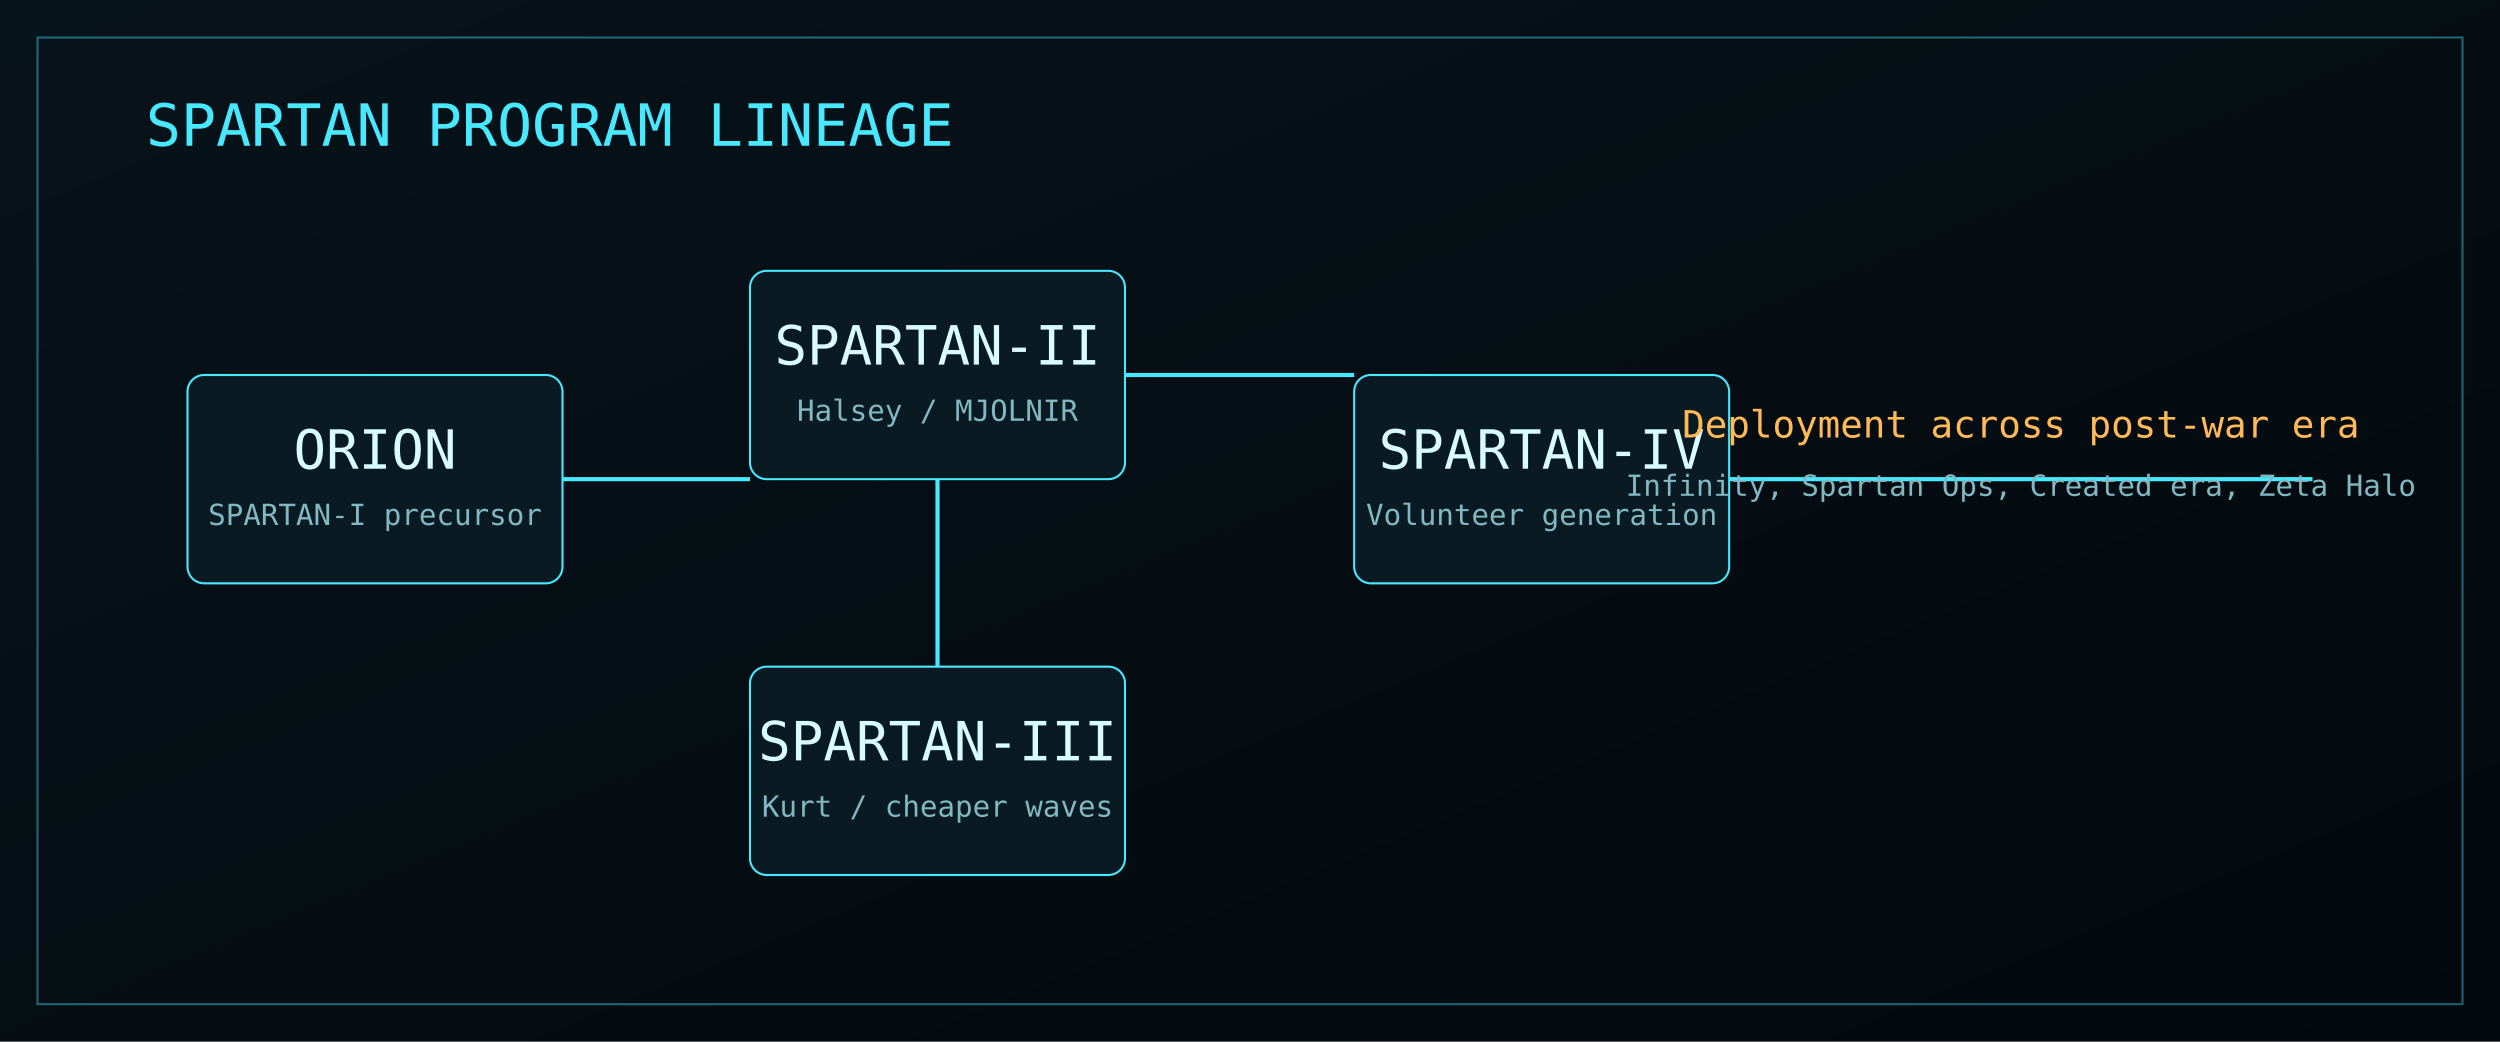
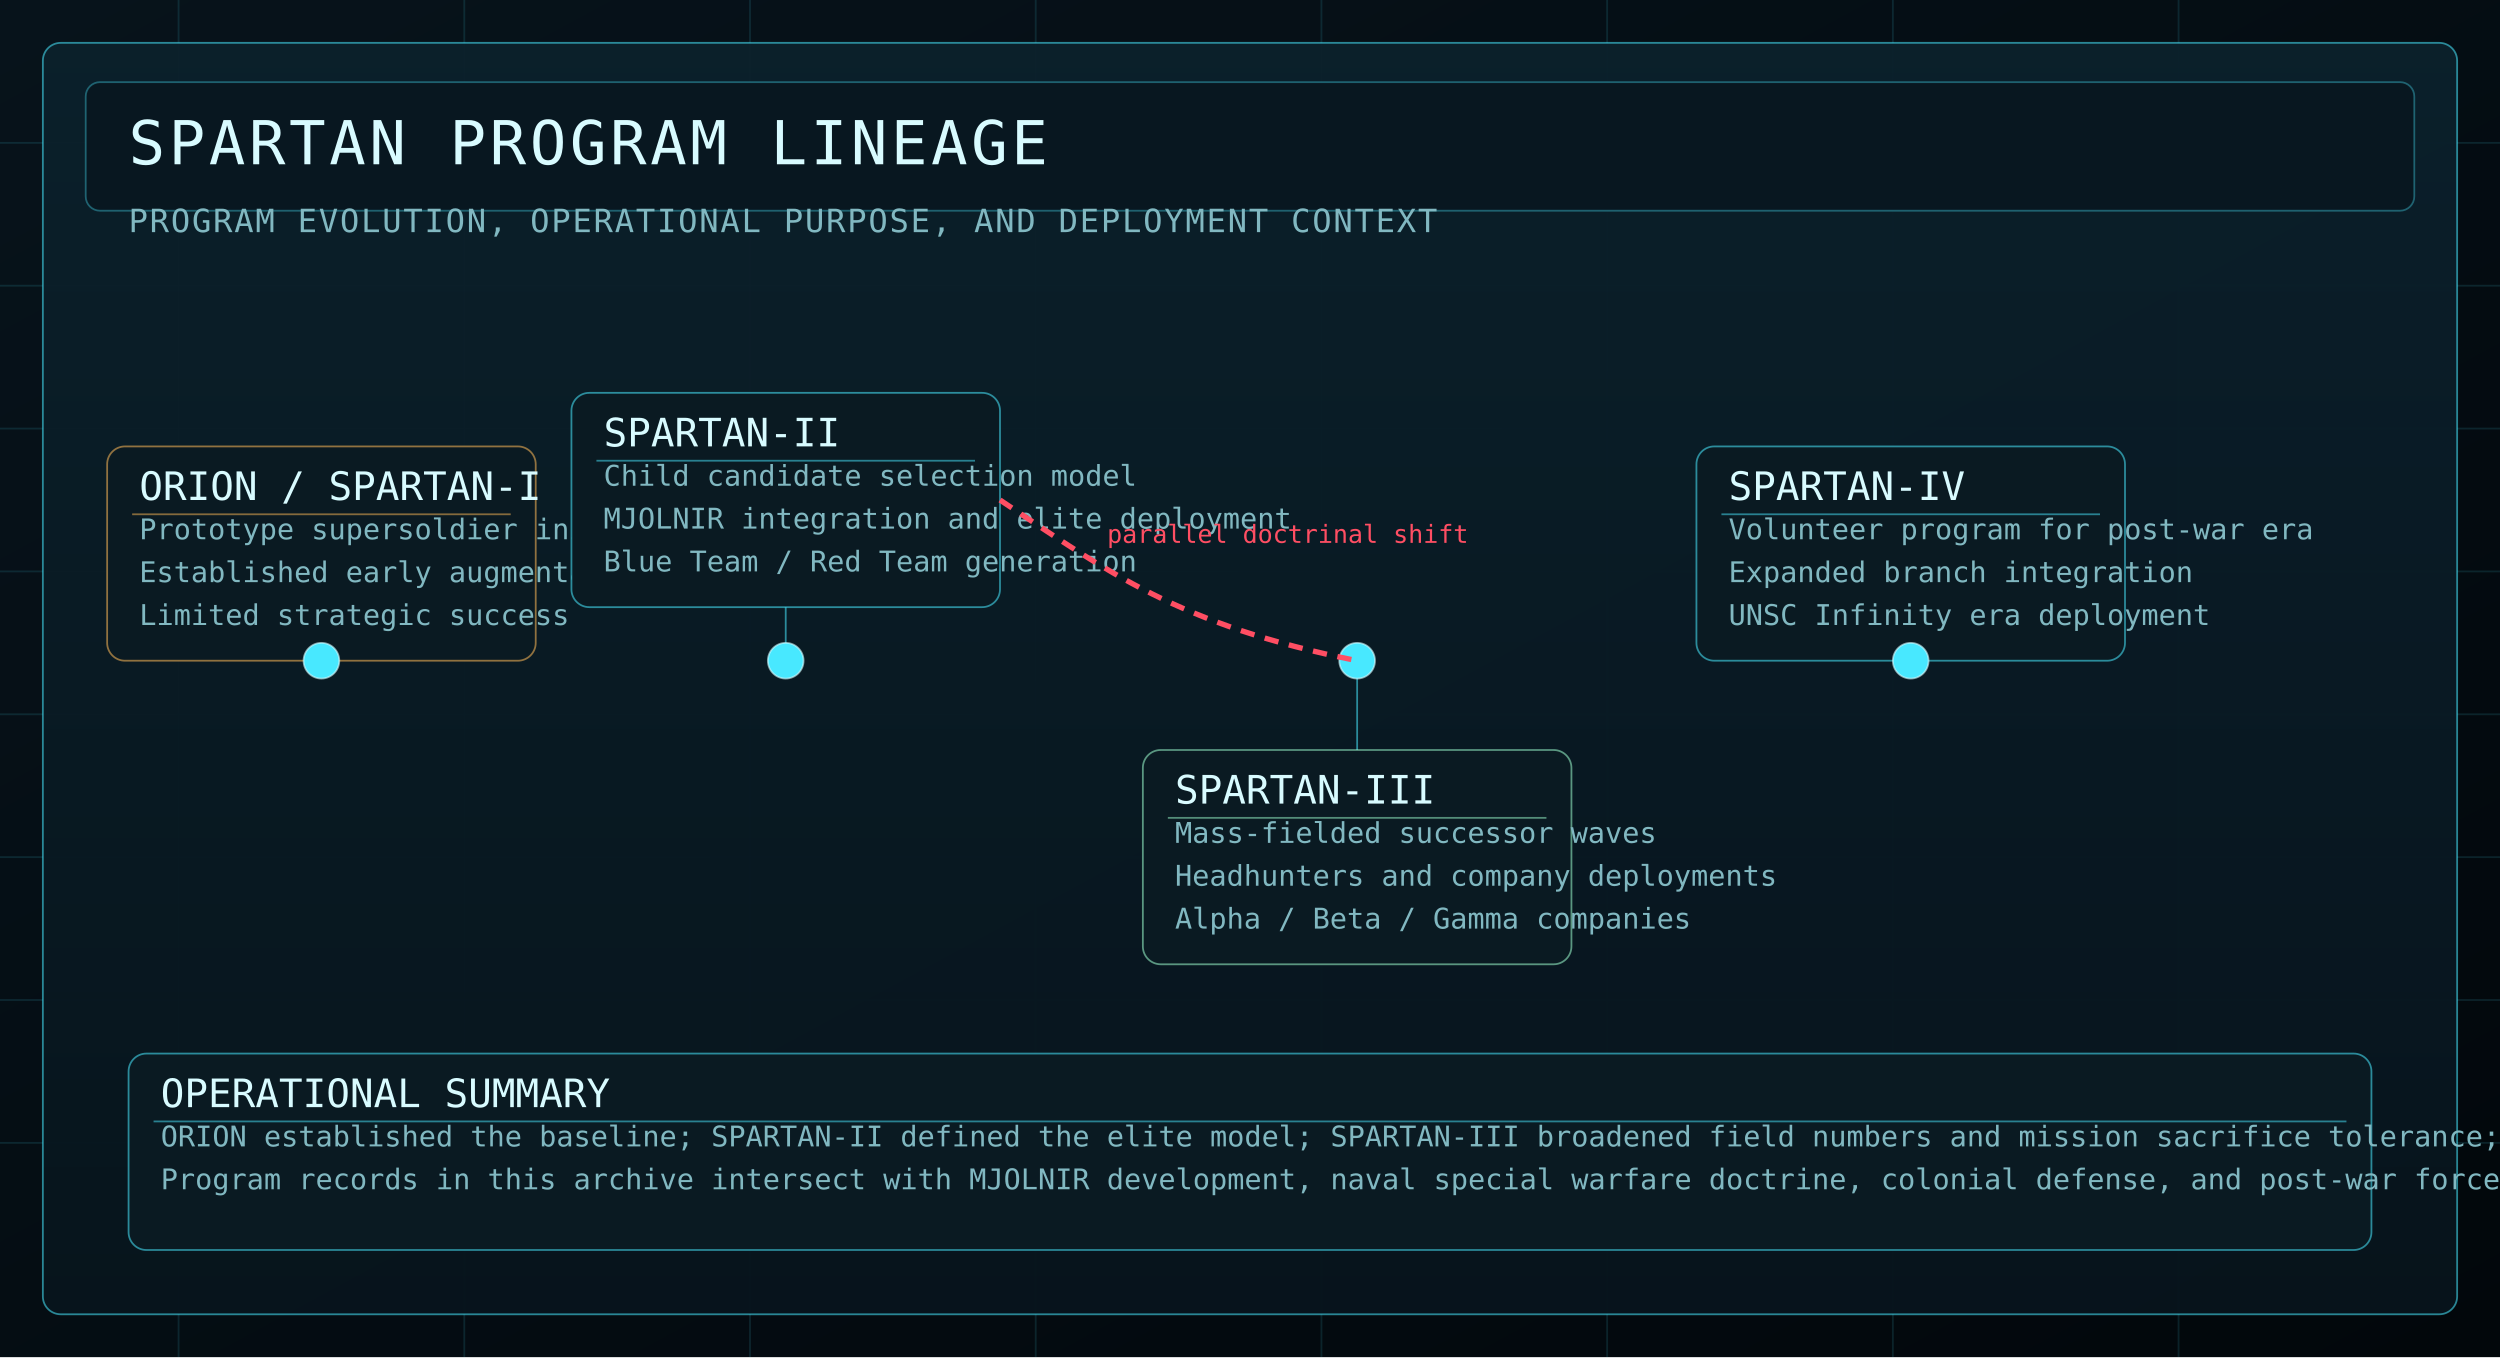
- <svg xmlns="http://www.w3.org/2000/svg" width="1200" height="500" viewBox="0 0 1200 500" fill="none">
+ <svg xmlns="http://www.w3.org/2000/svg" width="1400" height="760" viewBox="0 0 1400 760" fill="none">
  <defs>
-     <linearGradient id="bggrad" x1="0" y1="0" x2="1" y2="1">
-       <stop offset="0%" stop-color="#07131a" />
-       <stop offset="100%" stop-color="#03080c" />
+     <linearGradient id="bg" x1="0" y1="0" x2="1" y2="1">
+       <stop offset="0%" stop-color="#07131b" />
+       <stop offset="100%" stop-color="#02070b" />
    </linearGradient>
-     <filter id="glow">
-       <feGaussianBlur stdDeviation="5" result="b" />
+     <linearGradient id="panel" x1="0" y1="0" x2="0" y2="1">
+       <stop offset="0%" stop-color="#0b202b" stop-opacity="0.96" />
+       <stop offset="100%" stop-color="#07141c" stop-opacity="0.96" />
+     </linearGradient>
+     <linearGradient id="cyanLine" x1="0" y1="0" x2="1" y2="0">
+       <stop offset="0%" stop-color="#48e8ff" stop-opacity="0.0" />
+       <stop offset="18%" stop-color="#48e8ff" stop-opacity="0.55" />
+       <stop offset="82%" stop-color="#48e8ff" stop-opacity="0.55" />
+       <stop offset="100%" stop-color="#48e8ff" stop-opacity="0.0" />
+     </linearGradient>
+     <filter id="glow" x="-50%" y="-50%" width="200%" height="200%">
+       <feGaussianBlur stdDeviation="6" result="g" />
      <feMerge>
-         <feMergeNode in="b" />
+         <feMergeNode in="g" />
        <feMergeNode in="SourceGraphic" />
      </feMerge>
    </filter>
  </defs>
-   <rect width="1200" height="500" fill="url(#bggrad)" />
-   <rect x="18" y="18" width="1164" height="464" stroke="#48e8ff" stroke-opacity="0.4" />
-   <text x="70" y="70" fill="#48e8ff" font-family="Consolas, monospace" font-size="28">SPARTAN PROGRAM LINEAGE</text>
-   <rect x="90" y="180" width="180" height="100" rx="8" stroke="#48e8ff" fill="#0a1a23" />
-   <text x="180" y="225" text-anchor="middle" fill="#d8fbff" font-family="Consolas, monospace" font-size="26">ORION</text>
-   <text x="180" y="252" text-anchor="middle" fill="#81b8c1" font-family="Consolas, monospace" font-size="14">SPARTAN-I precursor</text>
-   <path d="M270 230 H360" stroke="#48e8ff" stroke-width="2" />
-   <rect x="360" y="130" width="180" height="100" rx="8" stroke="#48e8ff" fill="#0a1a23" />
-   <text x="450" y="175" text-anchor="middle" fill="#d8fbff" font-family="Consolas, monospace" font-size="26">SPARTAN-II</text>
-   <text x="450" y="202" text-anchor="middle" fill="#81b8c1" font-family="Consolas, monospace" font-size="14">Halsey / MJOLNIR</text>
-   <path d="M450 230 V320" stroke="#48e8ff" stroke-width="2" />
-   <rect x="360" y="320" width="180" height="100" rx="8" stroke="#48e8ff" fill="#0a1a23" />
-   <text x="450" y="365" text-anchor="middle" fill="#d8fbff" font-family="Consolas, monospace" font-size="26">SPARTAN-III</text>
-   <text x="450" y="392" text-anchor="middle" fill="#81b8c1" font-family="Consolas, monospace" font-size="14">Kurt / cheaper waves</text>
-   <path d="M540 180 H650" stroke="#48e8ff" stroke-width="2" />
-   <rect x="650" y="180" width="180" height="100" rx="8" stroke="#48e8ff" fill="#0a1a23" />
-   <text x="740" y="225" text-anchor="middle" fill="#d8fbff" font-family="Consolas, monospace" font-size="26">SPARTAN-IV</text>
-   <text x="740" y="252" text-anchor="middle" fill="#81b8c1" font-family="Consolas, monospace" font-size="14">Volunteer generation</text>
-   <path d="M830 230 H1110" stroke="#48e8ff" stroke-width="2" />
-   <text x="970" y="210" text-anchor="middle" fill="#ffba57" font-family="Consolas, monospace" font-size="18">Deployment across post-war era</text>
-   <text x="970" y="238" text-anchor="middle" fill="#81b8c1" font-family="Consolas, monospace" font-size="14">Infinity, Spartan Ops, Created era, Zeta Halo</text>
+   <rect width="1400" height="760" fill="url(#bg)" />
+   <g opacity="0.12">
+     <path d="M0 80 H1400" stroke="#48e8ff" />
+     <path d="M0 160 H1400" stroke="#48e8ff" />
+     <path d="M0 240 H1400" stroke="#48e8ff" />
+     <path d="M0 320 H1400" stroke="#48e8ff" />
+     <path d="M0 400 H1400" stroke="#48e8ff" />
+     <path d="M0 480 H1400" stroke="#48e8ff" />
+     <path d="M0 560 H1400" stroke="#48e8ff" />
+     <path d="M0 640 H1400" stroke="#48e8ff" />
+     <path d="M100 0 V760" stroke="#48e8ff" />
+     <path d="M260 0 V760" stroke="#48e8ff" />
+     <path d="M420 0 V760" stroke="#48e8ff" />
+     <path d="M580 0 V760" stroke="#48e8ff" />
+     <path d="M740 0 V760" stroke="#48e8ff" />
+     <path d="M900 0 V760" stroke="#48e8ff" />
+     <path d="M1060 0 V760" stroke="#48e8ff" />
+     <path d="M1220 0 V760" stroke="#48e8ff" />
+   </g>
+   <rect x="24" y="24" width="1352" height="712" rx="10" fill="url(#panel)" stroke="#48e8ff" stroke-opacity="0.55" />
+   <rect x="48" y="46" width="1304" height="72" rx="8" fill="#081720" stroke="#48e8ff" stroke-opacity="0.35" />
+   <text x="72" y="92" fill="#d8fbff" font-family="Consolas, monospace" font-size="34" letter-spacing="2">SPARTAN PROGRAM LINEAGE</text>
+   <text x="72" y="130" fill="#81b8c1" font-family="Consolas, monospace" font-size="18" letter-spacing="1">PROGRAM EVOLUTION, OPERATIONAL PURPOSE, AND DEPLOYMENT CONTEXT</text>
+   <path d="M54 150 H1346" stroke="url(#cyanLine)" stroke-width="3" filter="url(#glow)" />
+   <path d="M220 370 H1180" stroke="#48e8ff" stroke-width="5" stroke-opacity="0.7" filter="url(#glow)" />
+   <path d="M180 370 V 370" stroke="#48e8ff" stroke-opacity="0.55" />
+   <rect x="60" y="250" width="240" height="120" rx="10" fill="#0a1a22" stroke="#ffba57" stroke-opacity="0.55" />
+   <text x="78" y="280" fill="#d8fbff" font-family="Consolas, monospace" font-size="22">ORION / SPARTAN-I</text>
+   <path d="M74 288 H286" stroke="#ffba57" stroke-opacity="0.5" />
+   <text x="78" y="302" fill="#81b8c1" font-family="Consolas, monospace" font-size="16">Prototype supersoldier initiative</text>
+   <text x="78" y="326" fill="#81b8c1" font-family="Consolas, monospace" font-size="16">Established early augmentation doctrine</text>
+   <text x="78" y="350" fill="#81b8c1" font-family="Consolas, monospace" font-size="16">Limited strategic success</text>
+   <circle cx="180" cy="370" r="10" fill="#48e8ff" stroke="#d8fbff" stroke-opacity="0.6" />
+   <path d="M440 370 V 340" stroke="#48e8ff" stroke-opacity="0.55" />
+   <rect x="320" y="220" width="240" height="120" rx="10" fill="#0a1a22" stroke="#48e8ff" stroke-opacity="0.55" />
+   <text x="338" y="250" fill="#d8fbff" font-family="Consolas, monospace" font-size="22">SPARTAN-II</text>
+   <path d="M334 258 H546" stroke="#48e8ff" stroke-opacity="0.5" />
+   <text x="338" y="272" fill="#81b8c1" font-family="Consolas, monospace" font-size="16">Child candidate selection model</text>
+   <text x="338" y="296" fill="#81b8c1" font-family="Consolas, monospace" font-size="16">MJOLNIR integration and elite deployment</text>
+   <text x="338" y="320" fill="#81b8c1" font-family="Consolas, monospace" font-size="16">Blue Team / Red Team generation</text>
+   <circle cx="440" cy="370" r="10" fill="#48e8ff" stroke="#d8fbff" stroke-opacity="0.6" />
+   <path d="M760 370 V 420" stroke="#48e8ff" stroke-opacity="0.55" />
+   <rect x="640" y="420" width="240" height="120" rx="10" fill="#0a1a22" stroke="#9dffcf" stroke-opacity="0.55" />
+   <text x="658" y="450" fill="#d8fbff" font-family="Consolas, monospace" font-size="22">SPARTAN-III</text>
+   <path d="M654 458 H866" stroke="#9dffcf" stroke-opacity="0.5" />
+   <text x="658" y="472" fill="#81b8c1" font-family="Consolas, monospace" font-size="16">Mass-fielded successor waves</text>
+   <text x="658" y="496" fill="#81b8c1" font-family="Consolas, monospace" font-size="16">Headhunters and company deployments</text>
+   <text x="658" y="520" fill="#81b8c1" font-family="Consolas, monospace" font-size="16">Alpha / Beta / Gamma companies</text>
+   <circle cx="760" cy="370" r="10" fill="#48e8ff" stroke="#d8fbff" stroke-opacity="0.6" />
+   <path d="M1070 370 V 370" stroke="#48e8ff" stroke-opacity="0.55" />
+   <rect x="950" y="250" width="240" height="120" rx="10" fill="#0a1a22" stroke="#48e8ff" stroke-opacity="0.55" />
+   <text x="968" y="280" fill="#d8fbff" font-family="Consolas, monospace" font-size="22">SPARTAN-IV</text>
+   <path d="M964 288 H1176" stroke="#48e8ff" stroke-opacity="0.5" />
+   <text x="968" y="302" fill="#81b8c1" font-family="Consolas, monospace" font-size="16">Volunteer program for post-war era</text>
+   <text x="968" y="326" fill="#81b8c1" font-family="Consolas, monospace" font-size="16">Expanded branch integration</text>
+   <text x="968" y="350" fill="#81b8c1" font-family="Consolas, monospace" font-size="16">UNSC Infinity era deployment</text>
+   <circle cx="1070" cy="370" r="10" fill="#48e8ff" stroke="#d8fbff" stroke-opacity="0.6" />
+   <path d="M560 280 C620 320,660 350,760 370" stroke="#ff4e63" stroke-width="3" stroke-dasharray="8 6" />
+   <text x="620" y="304" fill="#ff4e63" font-family="Consolas, monospace" font-size="14">parallel doctrinal shift</text>
+   <rect x="72" y="590" width="1256" height="110" rx="10" fill="#0a1a22" stroke="#48e8ff" stroke-opacity="0.55" />
+   <text x="90" y="620" fill="#d8fbff" font-family="Consolas, monospace" font-size="22">OPERATIONAL SUMMARY</text>
+   <path d="M86 628 H1314" stroke="#48e8ff" stroke-opacity="0.5" />
+   <text x="90" y="642" fill="#81b8c1" font-family="Consolas, monospace" font-size="16">ORION established the baseline; SPARTAN-II defined the elite model; SPARTAN-III broadened field numbers and mission sacrifice tolerance; SPARTAN-IV transitioned the program into the post-war UNSC framework.</text>
+   <text x="90" y="666" fill="#81b8c1" font-family="Consolas, monospace" font-size="16">Program records in this archive intersect with MJOLNIR development, naval special warfare doctrine, colonial defense, and post-war force restructuring.</text>
</svg>
